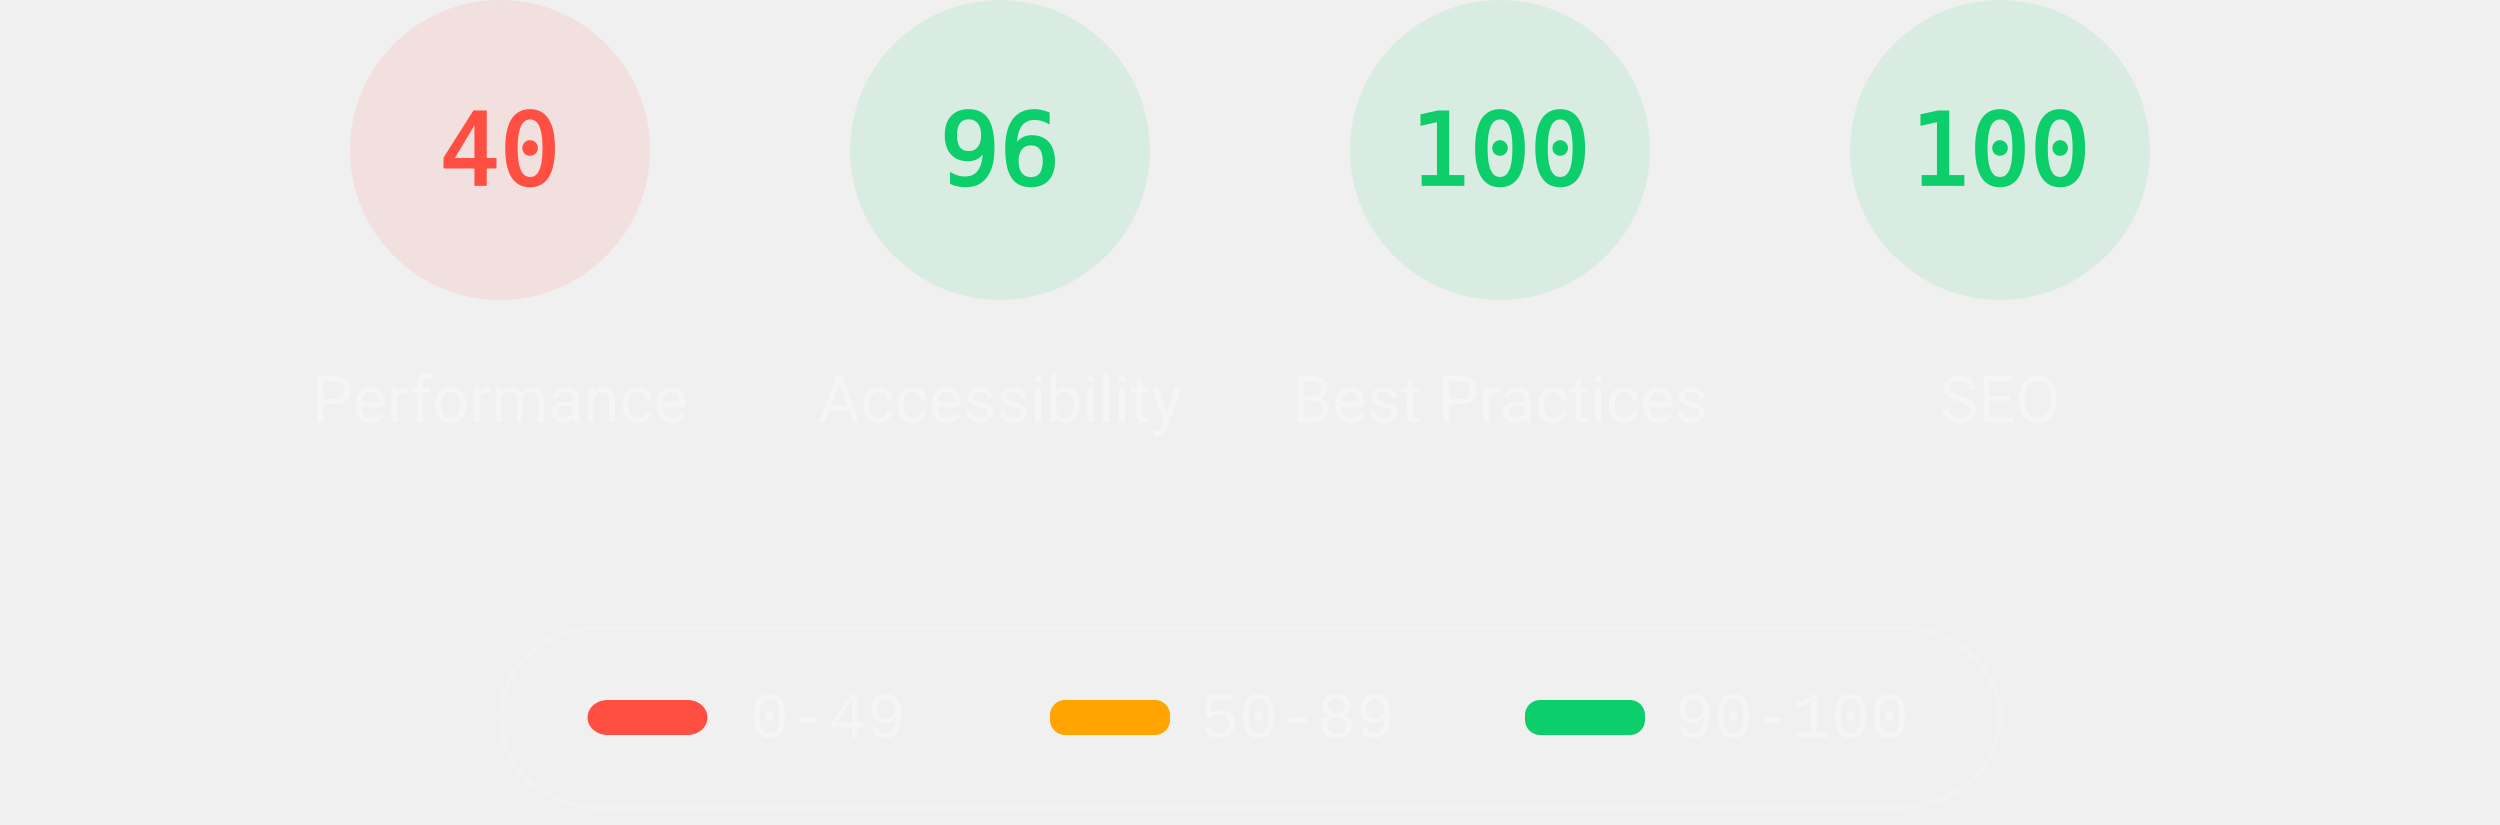
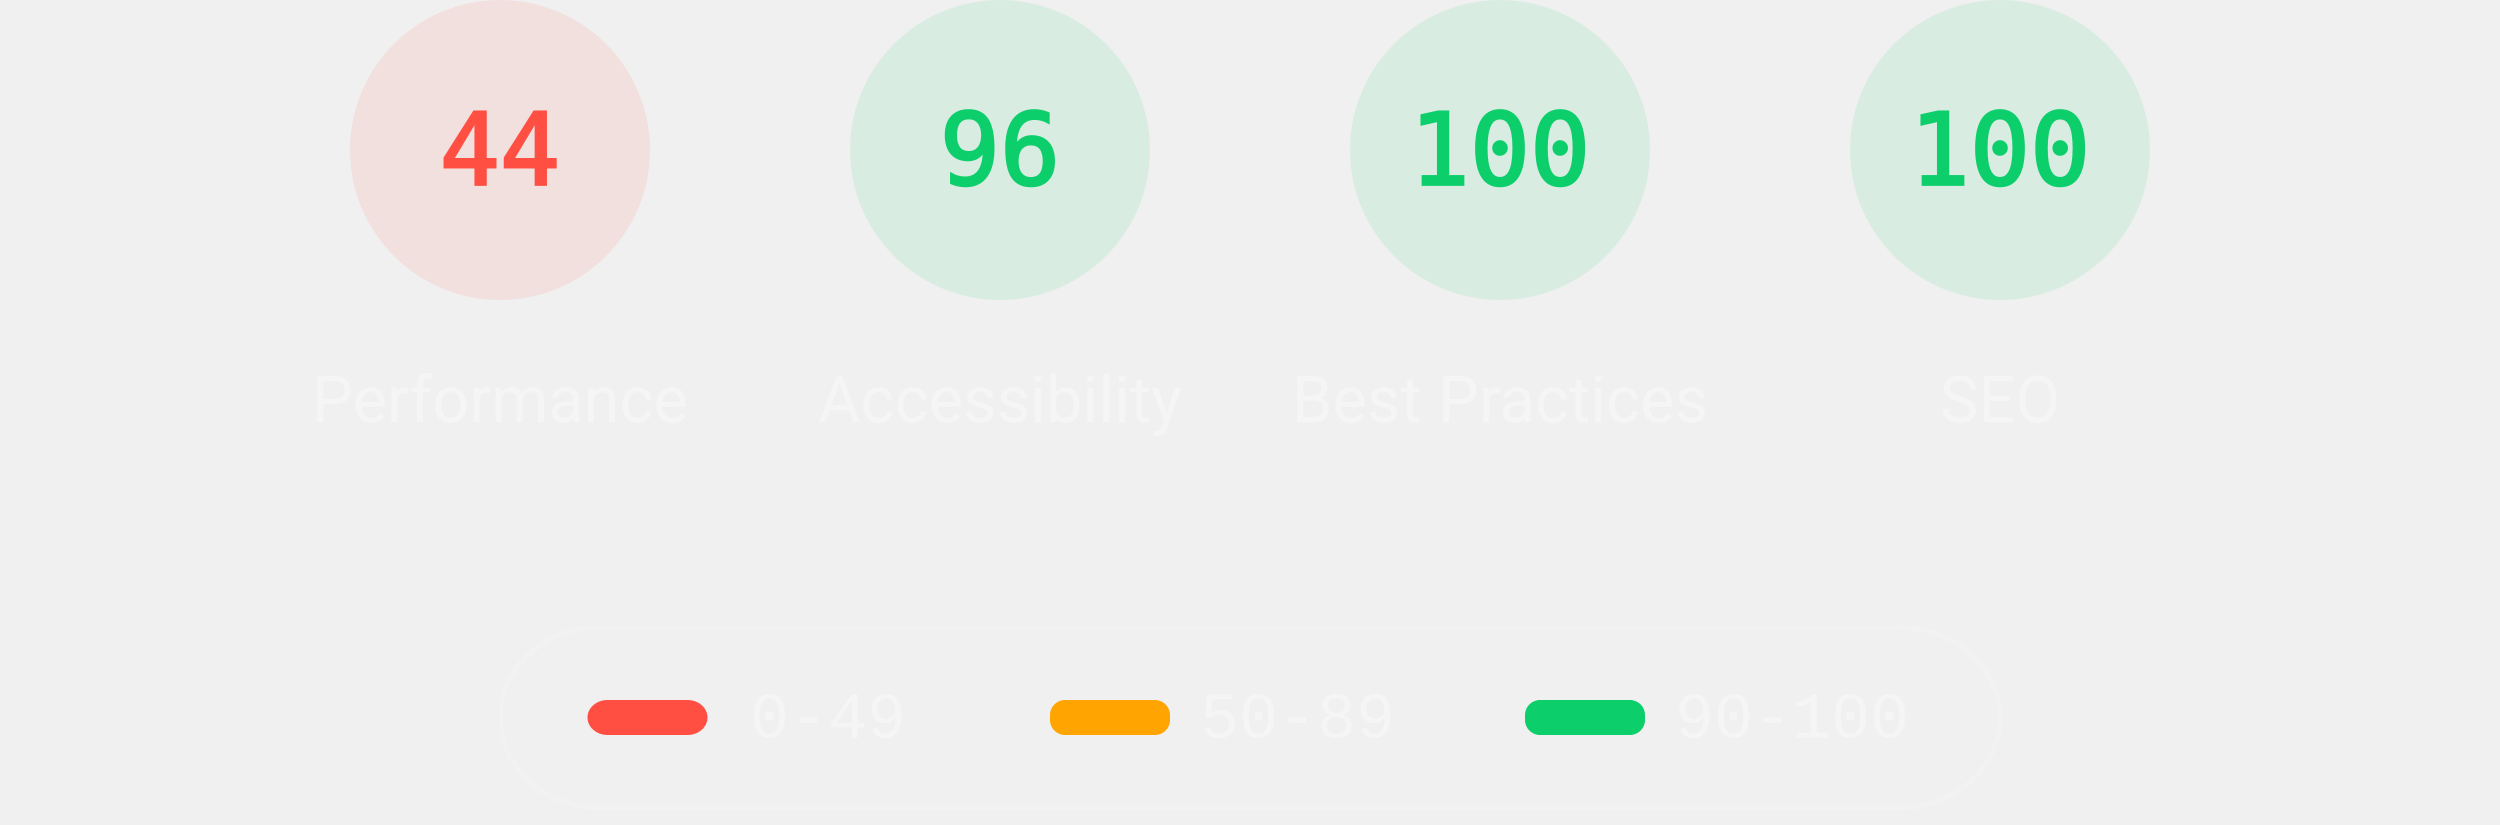
<svg xmlns="http://www.w3.org/2000/svg" class="theme--dark" fill="none" width="1000" height="330">
  <style>
			.gauge-base {
				opacity: 0.1
			}

			.gauge-arc {
				fill: none;
				animation-delay: 250ms;
				stroke-linecap: round;
				transform: rotate(-90deg);
				transform-origin: 100px 60px;
				animation: load-gauge 1s ease forwards
			}

			.guage-text {
				font-size: 40px;
				font-family: monospace;
				text-align: center
			}

			.guage-red {
				color: #ff4e42;
				fill: #ff4e42;
				stroke: #ff4e42
			}
			.guage-orange {
				color: #ffa400;
				fill: #ffa400;
				stroke: #ffa400
			}
			.guage-green {
				color: #0cce6b;
				fill: #0cce6b;
				stroke: #0cce6b
			}
			.theme--agnostic .guage-undefined {
				color: #5c5c5c;
				fill: #5c5c5c;
				stroke: #5c5c5c
			}
			.theme--light .guage-undefined {
				color: #1e1e1e;
				fill: #1e1e1e;
				stroke: #1e1e1e
			}
			.theme--dark .guage-undefined {
				color: #f5f5f5;
				fill: #f5f5f5;
				stroke: #f5f5f5
			}

			.guage-title {
				stroke: none;
				font-size: 26px;
				line-height: 26px;
				font-family: Roboto, Halvetica, Arial, sans-serif
			}
			.metric.guage-title {
				font-family: 'Courier New', Courier, monospace
			}
			.theme--agnostic .guage-title {
				color: #737373;
				fill: #737373
			}
			.theme--light .guage-title {
				color: #212121;
				fill: #212121
			}
			.theme--dark .guage-title {
				color: #f5f5f5;
				fill: #f5f5f5
			}

			@keyframes load-gauge {
				from {
					stroke-dasharray: 0 352.858
				}
			}
			.lh-gauge--pwa__disc {
				fill: #e0e0e0
			}
			.lh-gauge--pwa__logo {
				position: relative;
				fill: #b0b0b0
			}
			.lh-gauge--pwa__invisible {
				display: none
			}
			.lh-gauge--pwa__visible {
				display: inline
			}
			.guage-invisible {
				display: none
			}
			.lh-gauge--pwa__logo--primary-color {
				fill: #304ffe
			}
			.theme--agnostic .lh-gauge--pwa__logo--secondary-color {
				fill: #787878
			}
			.theme--light .lh-gauge--pwa__logo--secondary-color {
				fill: #3d3d3d
			}
			.theme--dark .lh-gauge--pwa__logo--secondary-color {
				fill: #d8b6b6
			}
			.theme--light #svg_2 {
				stroke: #00000022
			}
			.theme--agnostic #svg_2 {
				stroke: #616161
			}
			.theme--light #svg_2 {
				stroke: #00000022
			}
			.theme--dark #svg_2 {
				stroke: #f5f5f566
			}
		</style>
  <svg class="guage-div guage-perf guage-red" viewBox="0 0 200 200" width="200" height="200" x="100" y="0">
    <circle class="gauge-base" r="56" cx="100" cy="60" stroke-width="8" />
-     <circle class="gauge-arc guage-arc-1" r="56" cx="100" cy="60" stroke-width="8" style="stroke-dasharray: 140.743, 351.858;" />
-     <text class="guage-text" x="100px" y="60px" alignment-baseline="central" dominant-baseline="central" text-anchor="middle">40</text>
+     <circle class="gauge-arc guage-arc-1" r="56" cx="100" cy="60" stroke-width="8" style="stroke-dasharray: 154.818, 351.858;" />
+     <text class="guage-text" x="100px" y="60px" alignment-baseline="central" dominant-baseline="central" text-anchor="middle">44</text>
    <text class="guage-title" x="100px" y="160px" alignment-baseline="central" dominant-baseline="central" text-anchor="middle">Performance</text>
  </svg>
  <svg class="guage-div guage-acc guage-green" viewBox="0 0 200 200" width="200" height="200" x="300" y="0">
    <circle class="gauge-base" r="56" cx="100" cy="60" stroke-width="8" />
    <circle class="gauge-arc guage-arc-2" r="56" cx="100" cy="60" stroke-width="8" style="stroke-dasharray: 337.784, 351.858;" />
    <text class="guage-text" x="100px" y="60px" alignment-baseline="central" dominant-baseline="central" text-anchor="middle">96</text>
    <text class="guage-title" x="100px" y="160px" alignment-baseline="central" dominant-baseline="central" text-anchor="middle">Accessibility</text>
  </svg>
  <svg class="guage-div guage-best guage-green" viewBox="0 0 200 200" width="200" height="200" x="500" y="0">
    <circle class="gauge-base" r="56" cx="100" cy="60" stroke-width="8" />
    <circle class="gauge-arc guage-arc-3" r="56" cx="100" cy="60" stroke-width="8" style="stroke-dasharray: 351.858, 351.858;" />
    <text class="guage-text" x="100px" y="60px" alignment-baseline="central" dominant-baseline="central" text-anchor="middle">100</text>
    <text class="guage-title" x="100px" y="160px" alignment-baseline="central" dominant-baseline="central" text-anchor="middle">Best Practices</text>
  </svg>
  <svg class="guage-div guage-seo guage-green" viewBox="0 0 200 200" width="200" height="200" x="700" y="0">
    <circle class="gauge-base" r="56" cx="100" cy="60" stroke-width="8" />
    <circle class="gauge-arc guage-arc-4" r="56" cx="100" cy="60" stroke-width="8" style="stroke-dasharray: 351.858, 351.858;" />
    <text class="guage-text" x="100px" y="60px" alignment-baseline="central" dominant-baseline="central" text-anchor="middle">100</text>
    <text class="guage-title" x="100px" y="160px" alignment-baseline="central" dominant-baseline="central" text-anchor="middle">SEO</text>
  </svg>
  <svg class="guage-div guage-pwa guage-invisible" viewBox="0 0 200 200" width="200" height="200" x="900" y="0">
    <svg viewBox="0 0 60 60" width="112" height="112" x="44" y="4">
      <defs>
        <linearGradient id="lh-gauge--pwa__check-circle__gradient-0" x1="50%" y1="0%" x2="50%" y2="100%">
          <stop stop-color="#00C852" offset="0%" />
          <stop stop-color="#009688" offset="100%" />
        </linearGradient>
        <linearGradient id="lh-gauge--pwa__installable__shadow-gradient-0" x1="76.056%" x2="24.111%" y1="82.995%" y2="24.735%">
          <stop stop-color="#A5D6A7" offset="0%" />
          <stop stop-color="#80CBC4" offset="100%" />
        </linearGradient>
        <linearGradient id="lh-gauge--pwa__fast-reliable__shadow-gradient-0" x1="76.056%" y1="82.995%" x2="25.678%" y2="26.493%">
          <stop stop-color="#64B5F6" offset="0%" />
          <stop stop-color="#2979FF" offset="100%" />
        </linearGradient>
        <g id="lh-gauge--pwa__fast-reliable-badge-0">
          <circle fill="#FFFFFF" cx="10" cy="10" r="10" />
          <path fill="#304FFE" d="M10 3.58l5.25 2.34v3.5c0 3.23-2.24 6.26-5.25 7-3.01-.74-5.25-3.77-5.25-7v-3.5L10 3.58zm-.47 10.74l2.76-4.83.03-.07c.04-.08 0-.24-.22-.24h-1.64l.47-3.26h-.47l-2.7 4.77c-.02.01.05-.1-.04.05-.09.16-.1.31.18.31h1.63l-.47 3.27h.47z" />
        </g>
        <g id="lh-gauge--pwa__installable-badge-0">
          <circle fill="#FFFFFF" cx="10" cy="10" r="10" />
          <path fill="#009688" d="M10 4.167A5.835 5.835 0 0 0 4.167 10 5.835 5.835 0 0 0 10 15.833 5.835 5.835 0 0 0 15.833 10 5.835 5.835 0 0 0 10 4.167zm2.917 6.416h-2.334v2.334H9.417v-2.334H7.083V9.417h2.334V7.083h1.166v2.334h2.334v1.166z" />
        </g>
      </defs>
      <g stroke="none" fill-rule="nonzero">
        <circle class="lh-gauge--pwa__disc" cx="30" cy="30" r="30" />
        <g class="lh-gauge--pwa__logo">
          <path d="M35.66 19.39l.7-1.75h2L37.4 15 38.6 12l3.4 9h-2.51l-.58-1.61z" />
          <path d="M33.52 21l3.65-9h-2.42l-2.5 5.82L30.5 12h-1.86l-1.9 5.82-1.35-2.65-1.21 3.72L25.4 21h2.38l1.72-5.2 1.64 5.2z" />
          <path fill-rule="nonzero" d="M20.3 17.91h1.48c.45 0 .85-.05 1.2-.15l.39-1.18 1.07-3.3a2.64 2.64 0 0 0-.28-.37c-.55-.6-1.36-.91-2.42-.91H18v9h2.3V17.9zm1.96-3.84c.22.22.33.5.33.87 0 .36-.1.65-.29.87-.2.23-.59.35-1.15.35h-.86v-2.41h.87c.52 0 .89.1 1.1.32z" />
        </g>
        <rect class="lh-gauge--pwa__component lh-gauge--pwa__na-line lh-gauge--pwa__invisible" fill="#FFFFFF" x="20" y="32" width="20" height="4" rx="2" />
        <g class="lh-gauge--pwa__component lh-gauge--pwa__fast-reliable-badge lh-gauge--pwa__invisible" transform="translate(20, 29)">
          <path fill="url(#lh-gauge--pwa__fast-reliable__shadow-gradient-0)" d="M33.63 19.49A30 30 0 0 1 16.2 30.36L3 17.14 17.14 3l16.49 16.49z" />
          <use href="#lh-gauge--pwa__fast-reliable-badge-0" />
        </g>
        <g class="lh-gauge--pwa__component lh-gauge--pwa__installable-badge lh-gauge--pwa__invisible" transform="translate(20, 29)">
          <path fill="url(#lh-gauge--pwa__installable__shadow-gradient-0)" d="M33.629 19.487c-4.272 5.453-10.391 9.39-17.415 10.869L3 17.142 17.142 3 33.63 19.487z" />
          <use href="#lh-gauge--pwa__installable-badge-0" />
        </g>
        <g class="lh-gauge--pwa__component lh-gauge--pwa__fast-reliable-installable-badges lh-gauge--pwa__invisible">
          <g transform="translate(8, 29)">
            <path fill="url(#lh-gauge--pwa__fast-reliable__shadow-gradient-0)" d="M16.321 30.463L3 17.143 17.142 3l22.365 22.365A29.864 29.864 0 0 1 22 31c-1.942 0-3.84-.184-5.679-.537z" />
            <use href="#lh-gauge--pwa__fast-reliable-badge-0" />
          </g>
          <g transform="translate(32, 29)">
            <path fill="url(#lh-gauge--pwa__installable__shadow-gradient-0)" d="M25.982 11.84a30.107 30.107 0 0 1-13.08 15.203L3 17.143 17.142 3l8.84 8.84z" />
            <use href="#lh-gauge--pwa__installable-badge-0" />
          </g>
        </g>
        <g class="lh-gauge--pwa__component lh-gauge--pwa__check-circle lh-gauge--pwa__invisible" transform="translate(18, 28)">
          <circle fill="#FFFFFF" cx="12" cy="12" r="12" />
          <path fill="url(#lh-gauge--pwa__check-circle__gradient-0)" d="M12 2a10 10 0 1 0 0 20 10 10 0 0 0 0-20zm-2 15l-5-5 1.41-1.41L10 14.17l7.59-7.59L19 8l-9 9z" />
        </g>
      </g>
    </svg>
    <text class="guage-title" y="160px" alignment-baseline="central" dominant-baseline="central" text-anchor="middle">
      <tspan x="100px" dy="-6px">Progressive</tspan>
      <tspan x="100px" dy="30px">Web App</tspan>
    </text>
  </svg>
  <svg width="604" height="76" x="200" y="250">
    <g>
      <rect fill="none" id="canvas_background" height="80" width="604" y="-1" x="-1" />
      <g display="none" overflow="visible" y="0" x="0" height="100%" width="100%" id="canvasGrid">
        <rect fill="url(#gridpattern)" stroke-width="0" y="0" x="0" height="100%" width="100%" />
      </g>
    </g>
    <g>
      <rect fill-opacity="0" stroke-width="2" rx="40" id="svg_2" height="72" width="600" y="1" x="0" fill="#000000" />
      <rect stroke="#000" rx="8" id="svg_3" height="14" width="48" y="30" x="35" stroke-opacity="null" stroke-width="0" fill="#ff4e42" />
      <rect stroke="#000" rx="6" id="svg_4" height="14" width="48" y="30" x="220" stroke-opacity="null" stroke-width="0" fill="#ffa400" />
      <rect stroke="#000" rx="6" id="svg_5" height="14" width="48" y="30" x="410" stroke-opacity="null" stroke-width="0" fill="#0cce6b" />
      <text class="metric guage-title" xml:space="preserve" text-anchor="start" font-size="26" id="svg_6" y="45" x="100" stroke-opacity="null" stroke-width="0" stroke="#000">0-49</text>
      <text class="metric guage-title" xml:space="preserve" text-anchor="start" font-size="26" id="svg_7" y="45" x="280" stroke-opacity="null" stroke-width="0" stroke="#000">50-89</text>
      <text class="metric guage-title" xml:space="preserve" text-anchor="start" font-size="26" id="svg_8" y="45" x="470" stroke-opacity="null" stroke-width="0" stroke="#000">90-100</text>
    </g>
  </svg>
</svg>
